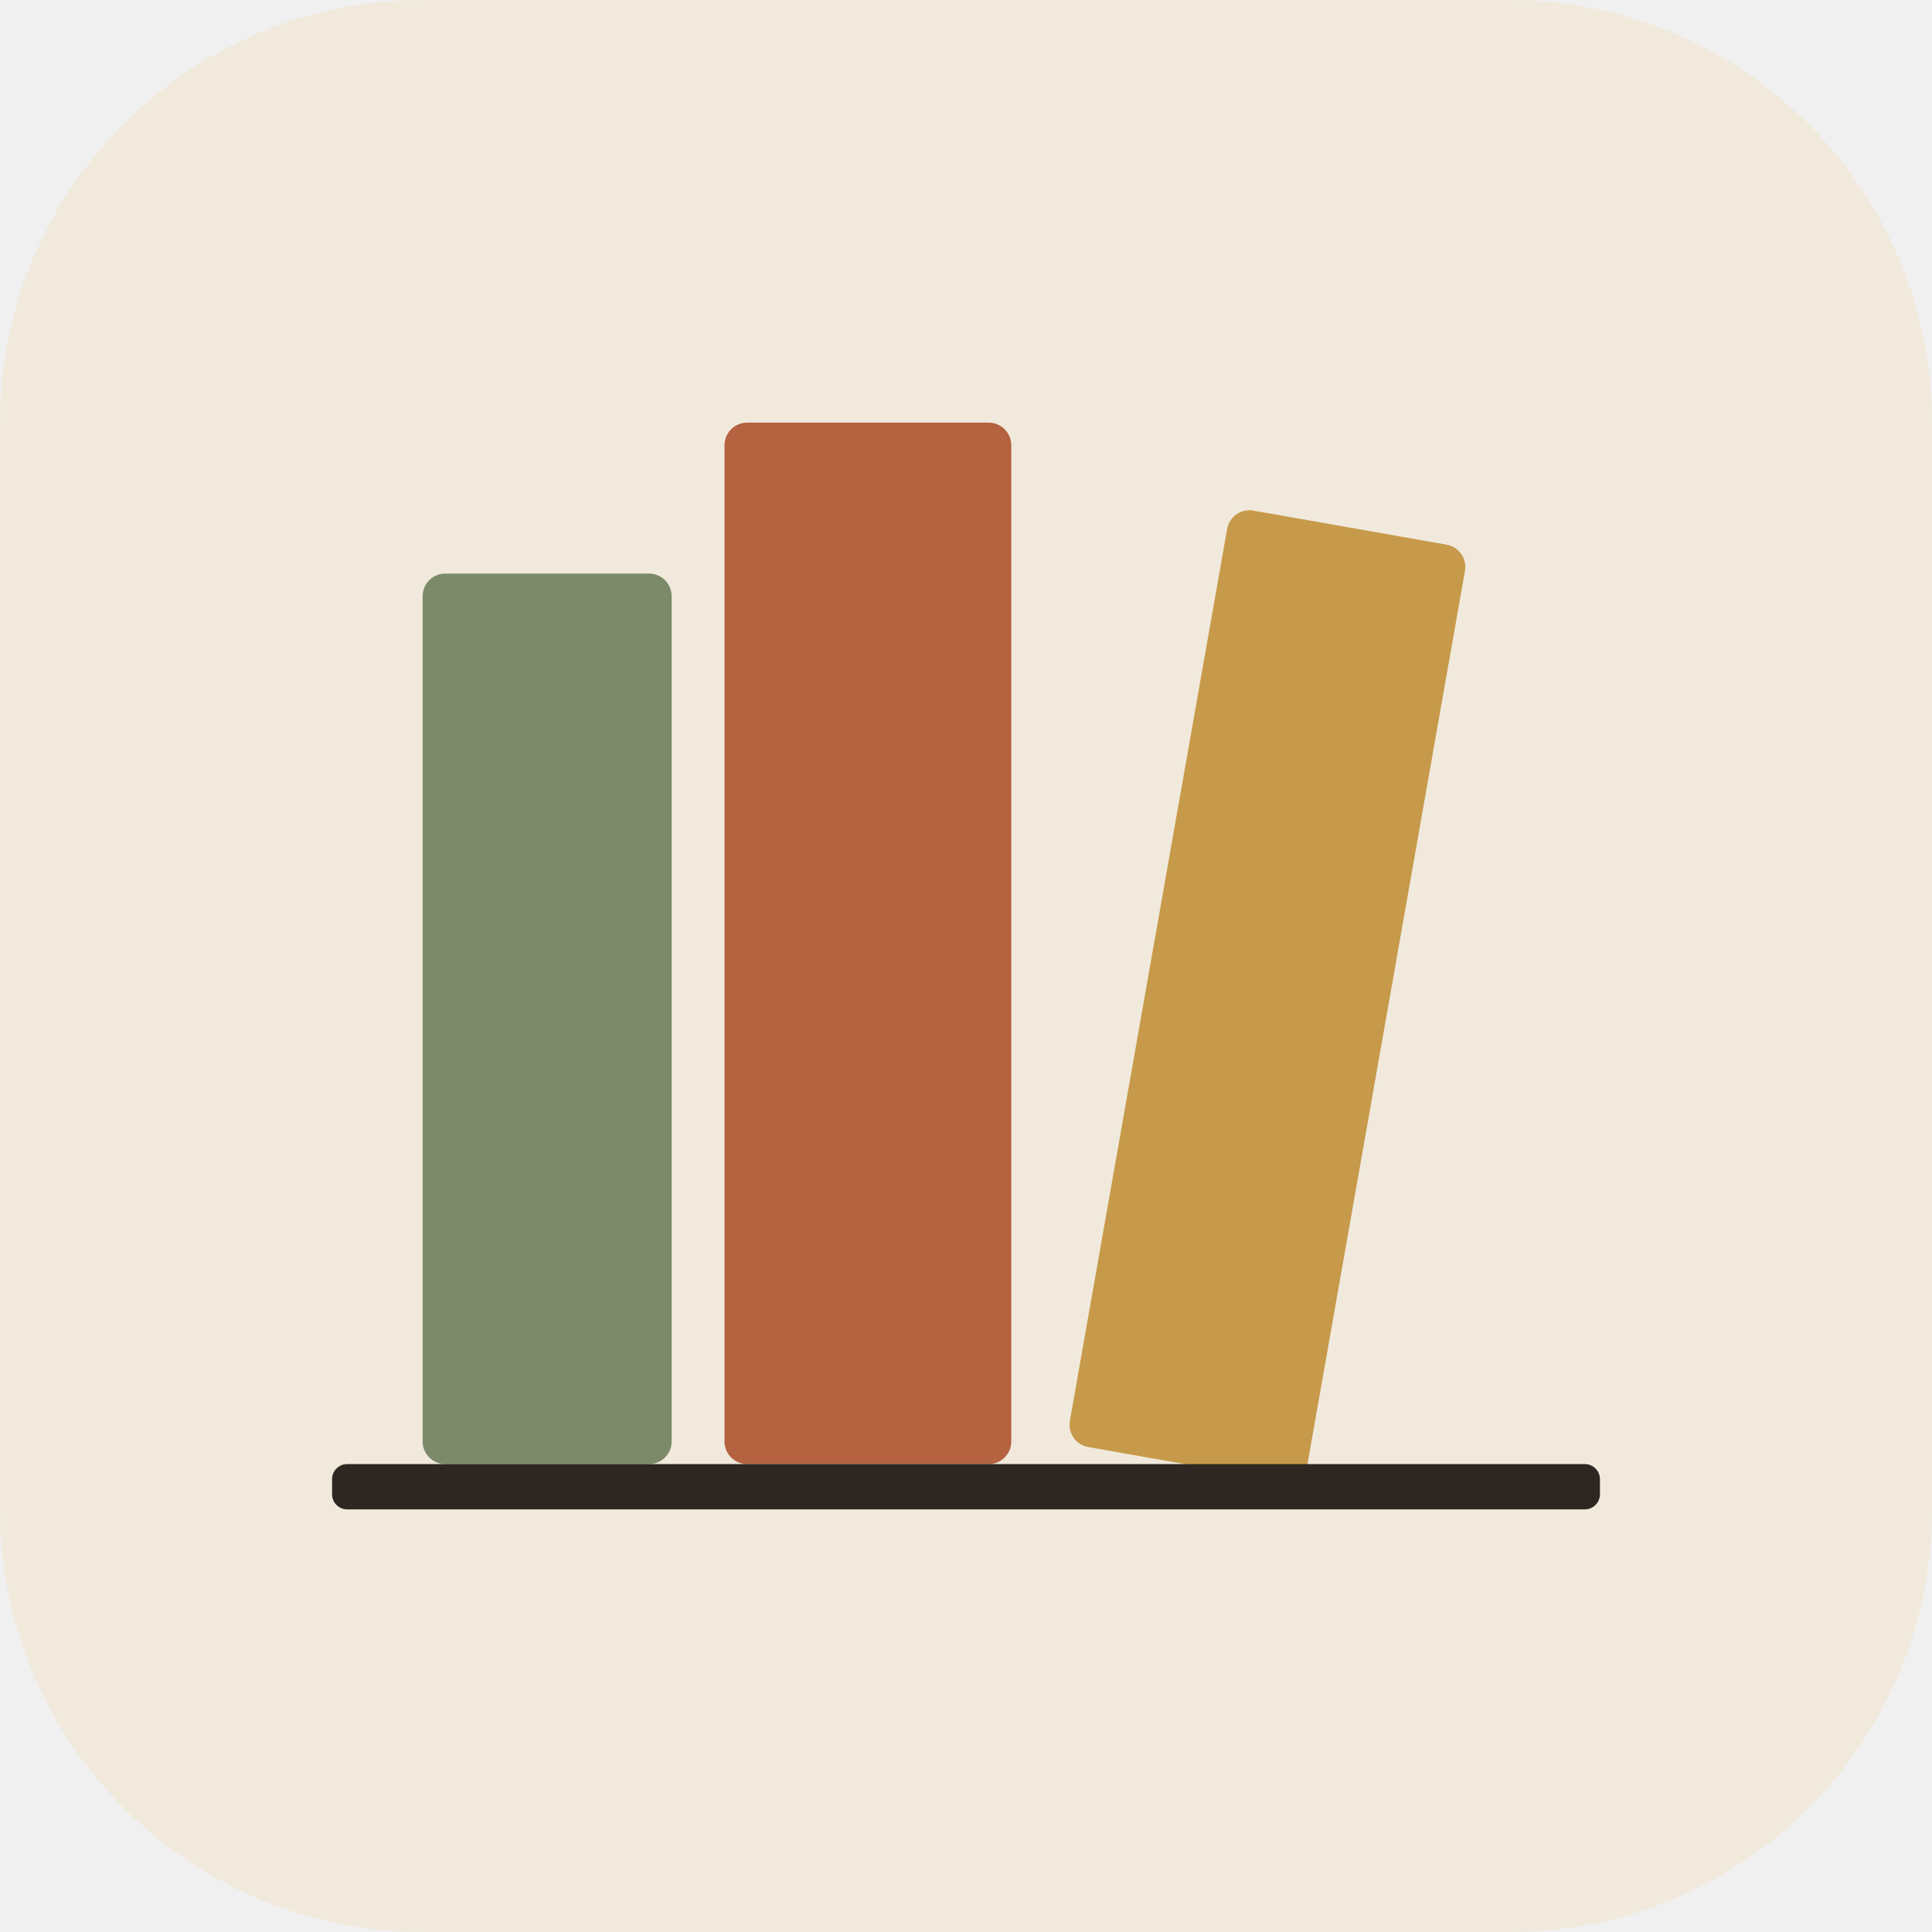
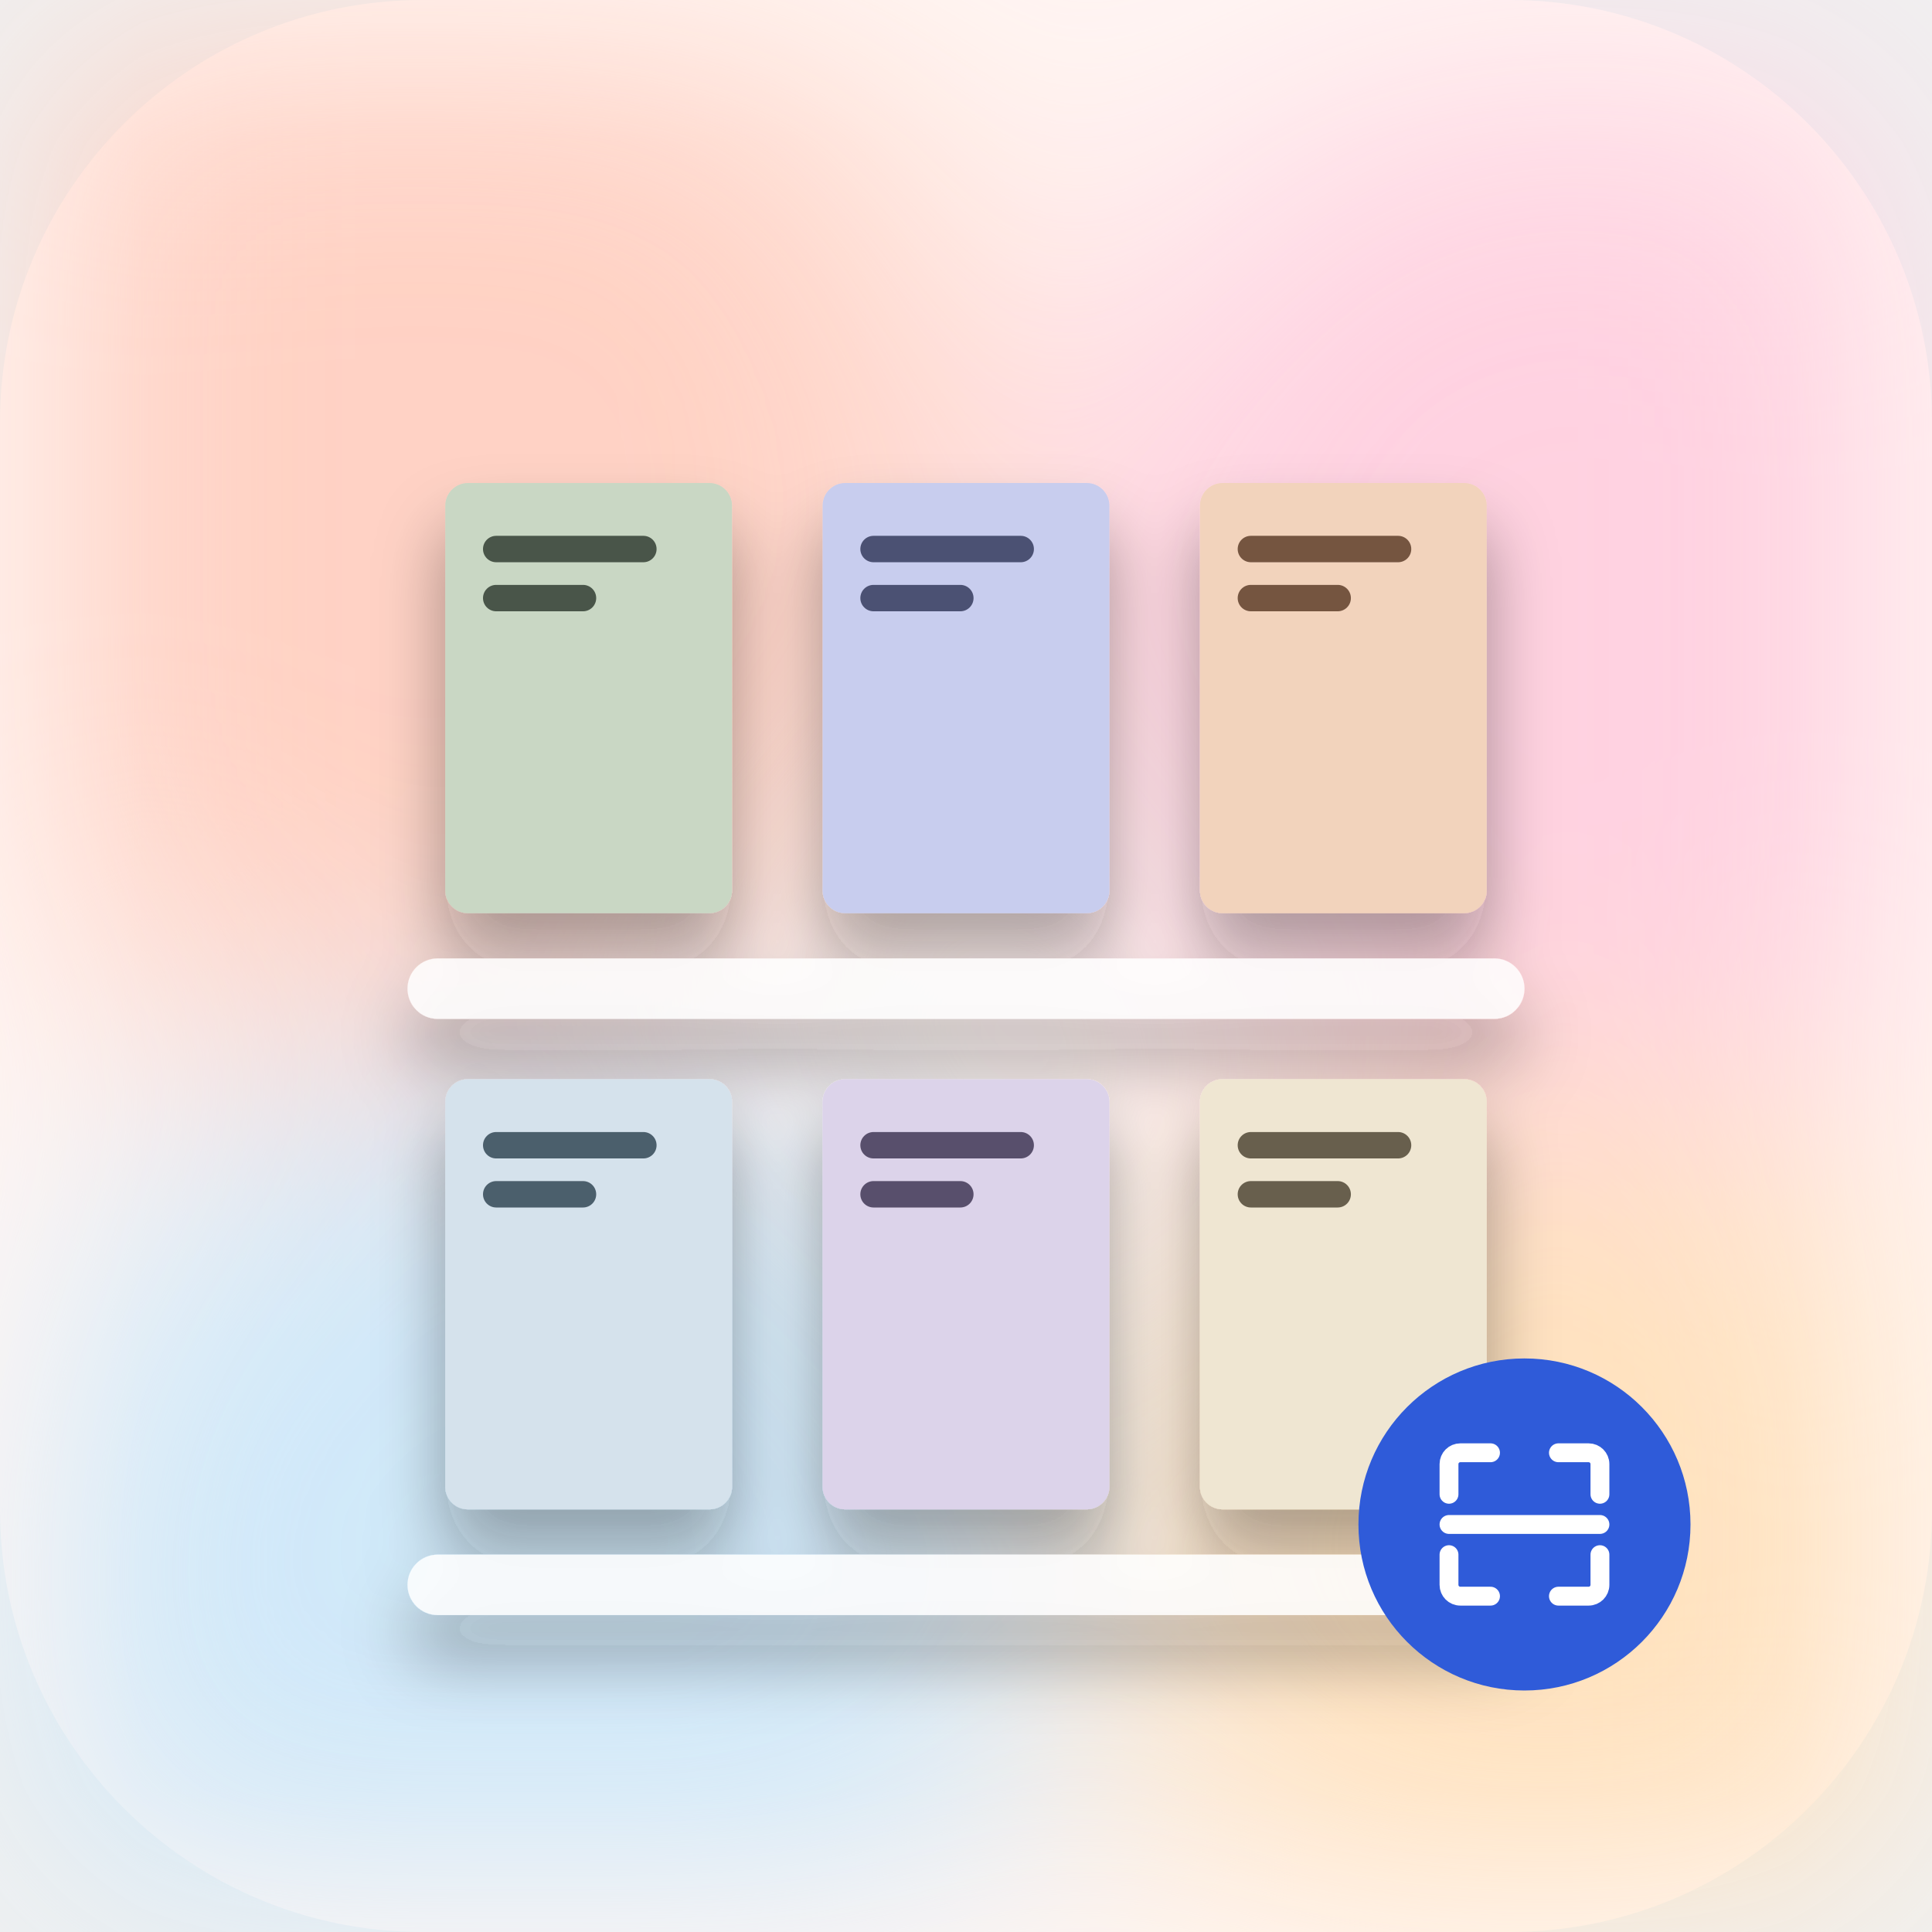
<svg xmlns="http://www.w3.org/2000/svg" viewBox="0 0 512 512">
-   <rect width="512" height="512" rx="112" fill="#F1E9DC" />
-   <g transform="translate(112 112)">
-     <rect x="0" y="40" width="66" height="236" rx="6" fill="#7C8A6A" />
-     <rect x="80" y="0" width="76" height="276" rx="6" fill="#B4623F" />
-     <rect x="170" y="24" width="64" height="252" rx="6" fill="#C69A4A" transform="rotate(10 202 276)" />
-     <rect x="-24" y="276" width="336" height="12" rx="4" fill="#2E2620" />
+   <defs>
+     <filter id="b" x="-50%" y="-50%" width="200%" height="200%">
+       <feGaussianBlur stdDeviation="40" />
+     </filter>
+     <filter id="s" x="-30%" y="-30%" width="160%" height="160%">
+       <feDropShadow dx="0" dy="12" stdDeviation="9" flood-color="#15141C" flood-opacity=".35" />
+     </filter>
+   </defs>
+   <rect width="512" height="512" rx="112" fill="#FFF6F3" />
+   <g filter="url(#b)">
+     <circle cx="110" cy="130" r="150" fill="#FFC9B8" opacity=".8" />
+     <circle cx="420" cy="160" r="140" fill="#FFC4DA" opacity=".75" />
+     <circle cx="140" cy="420" r="140" fill="#C8E6FA" opacity=".85" />
+     <circle cx="410" cy="410" r="120" fill="#FFE0B8" opacity=".9" />
  </g>
+   <g transform="translate(118 112)" filter="url(#s)">
+     <rect x="0" y="16" width="76" height="114" rx="6" fill="#C9D7C4" />
+     <rect x="10" y="30" width="46" height="7" rx="3.5" fill="#1D2A1F" opacity=".75" />
+     <rect x="10" y="43" width="30" height="7" rx="3.5" fill="#1D2A1F" opacity=".75" />
+     <rect x="100" y="16" width="76" height="114" rx="6" fill="#C8CDEE" />
+     <rect x="110" y="30" width="46" height="7" rx="3.5" fill="#232849" opacity=".75" />
+     <rect x="110" y="43" width="30" height="7" rx="3.5" fill="#232849" opacity=".75" />
+     <rect x="200" y="16" width="76" height="114" rx="6" fill="#F2D3BC" />
+     <rect x="210" y="30" width="46" height="7" rx="3.5" fill="#4A2A18" opacity=".75" />
+     <rect x="210" y="43" width="30" height="7" rx="3.5" fill="#4A2A18" opacity=".75" />
+     <rect x="-10" y="142" width="296" height="16" rx="8" fill="#FFFFFF" opacity=".85" />
+     <rect x="0" y="174" width="76" height="114" rx="6" fill="#D5E2EC" />
+     <rect x="10" y="188" width="46" height="7" rx="3.5" fill="#1E3342" opacity=".75" />
+     <rect x="10" y="201" width="30" height="7" rx="3.5" fill="#1E3342" opacity=".75" />
+     <rect x="100" y="174" width="76" height="114" rx="6" fill="#DCD3EA" />
+     <rect x="110" y="188" width="46" height="7" rx="3.5" fill="#2E2442" opacity=".75" />
+     <rect x="110" y="201" width="30" height="7" rx="3.5" fill="#2E2442" opacity=".75" />
+     <rect x="200" y="174" width="76" height="114" rx="6" fill="#EFE6D2" />
+     <rect x="210" y="188" width="46" height="7" rx="3.5" fill="#3A3220" opacity=".75" />
+     <rect x="210" y="201" width="30" height="7" rx="3.5" fill="#3A3220" opacity=".75" />
+     <rect x="-10" y="300" width="296" height="16" rx="8" fill="#FFFFFF" opacity=".85" />
+   </g>
+   <circle cx="404" cy="404" r="44" fill="#2F5BD9" />
+   <path d="M384 396v-8a3 3 0 0 1 3-3h8M413 385h8a3 3 0 0 1 3 3v8M424 412v8a3 3 0 0 1-3 3h-8M395 423h-8a3 3 0 0 1-3-3v-8M384 404h40" stroke="#FFFFFF" stroke-width="5" stroke-linecap="round" fill="none" />
</svg>
